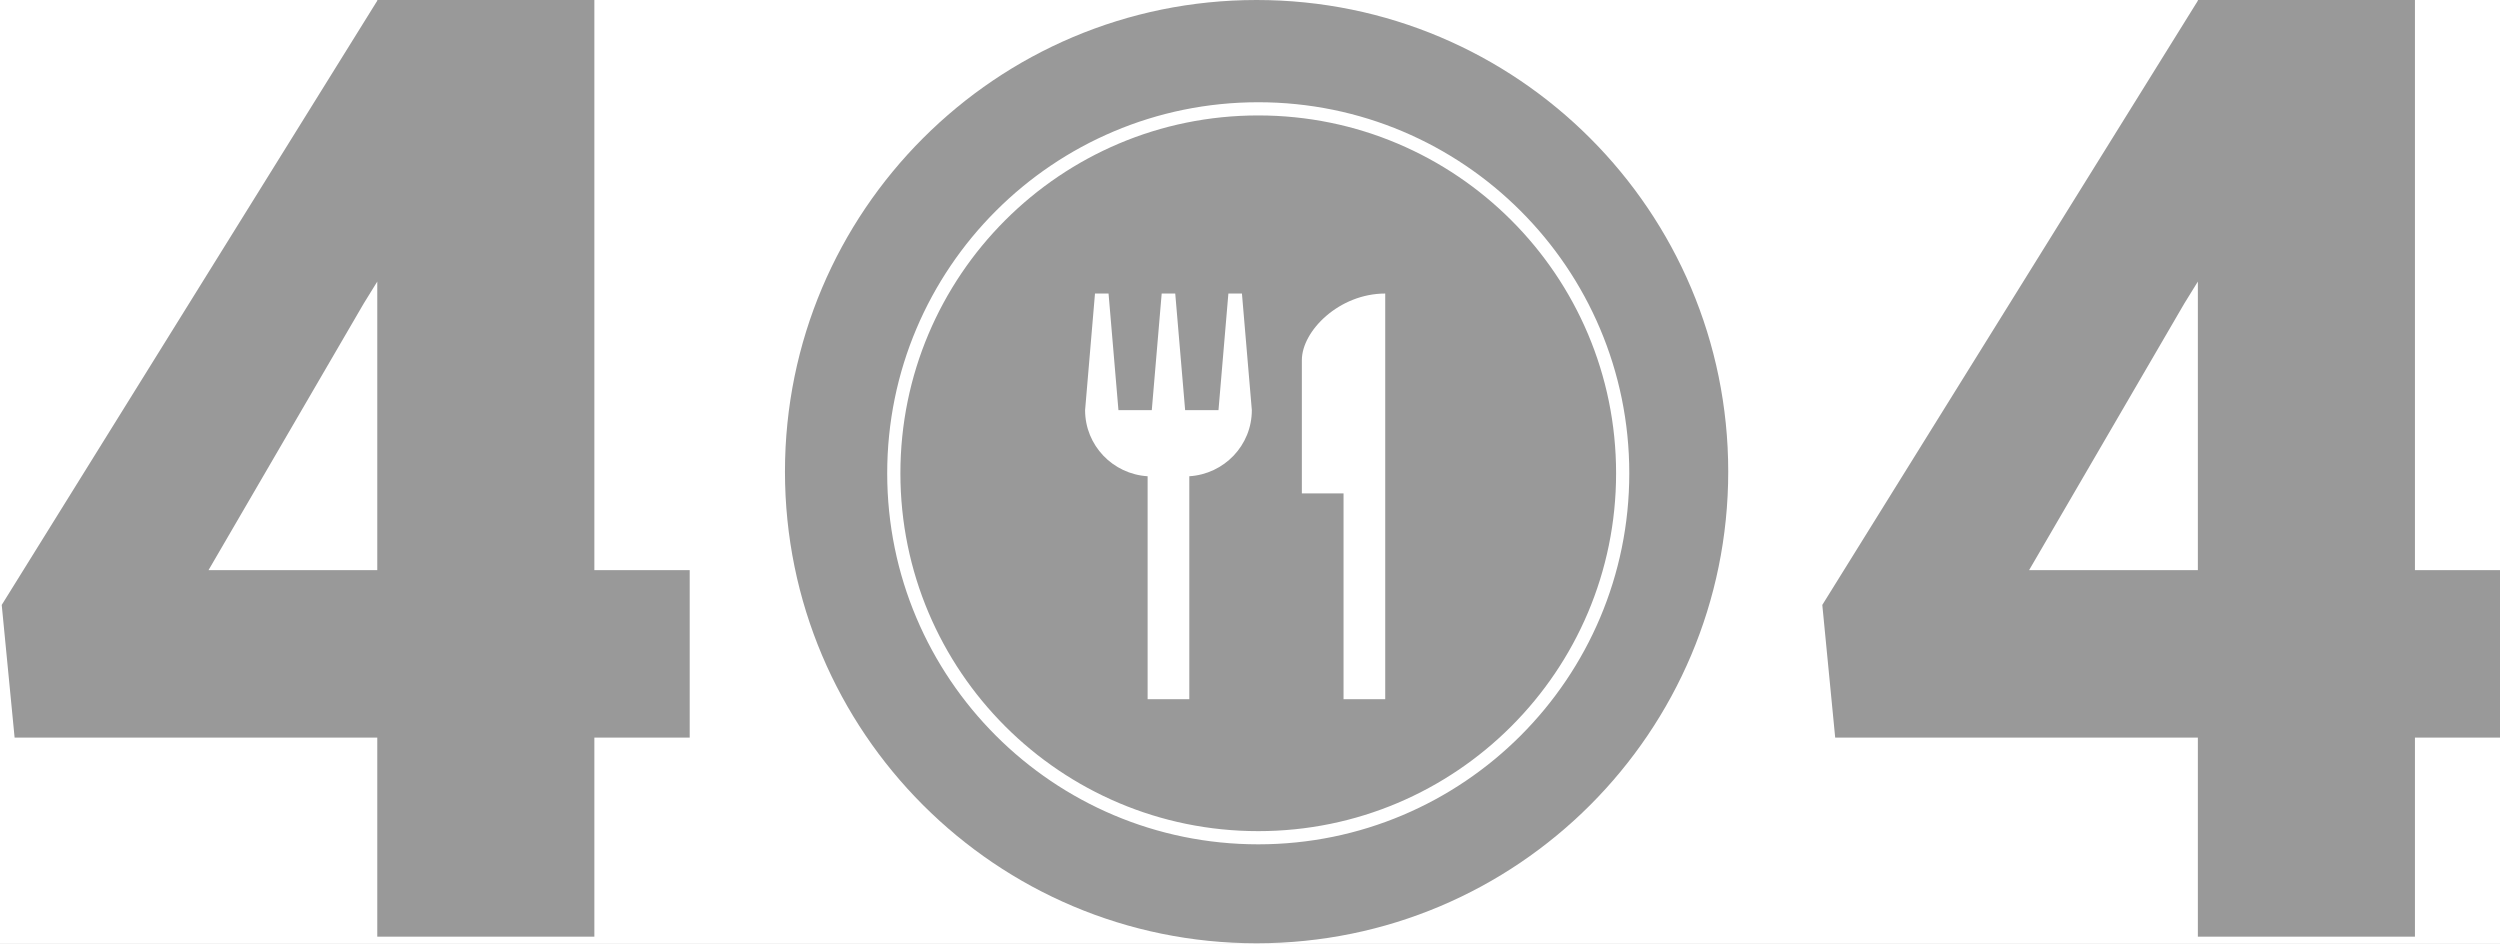
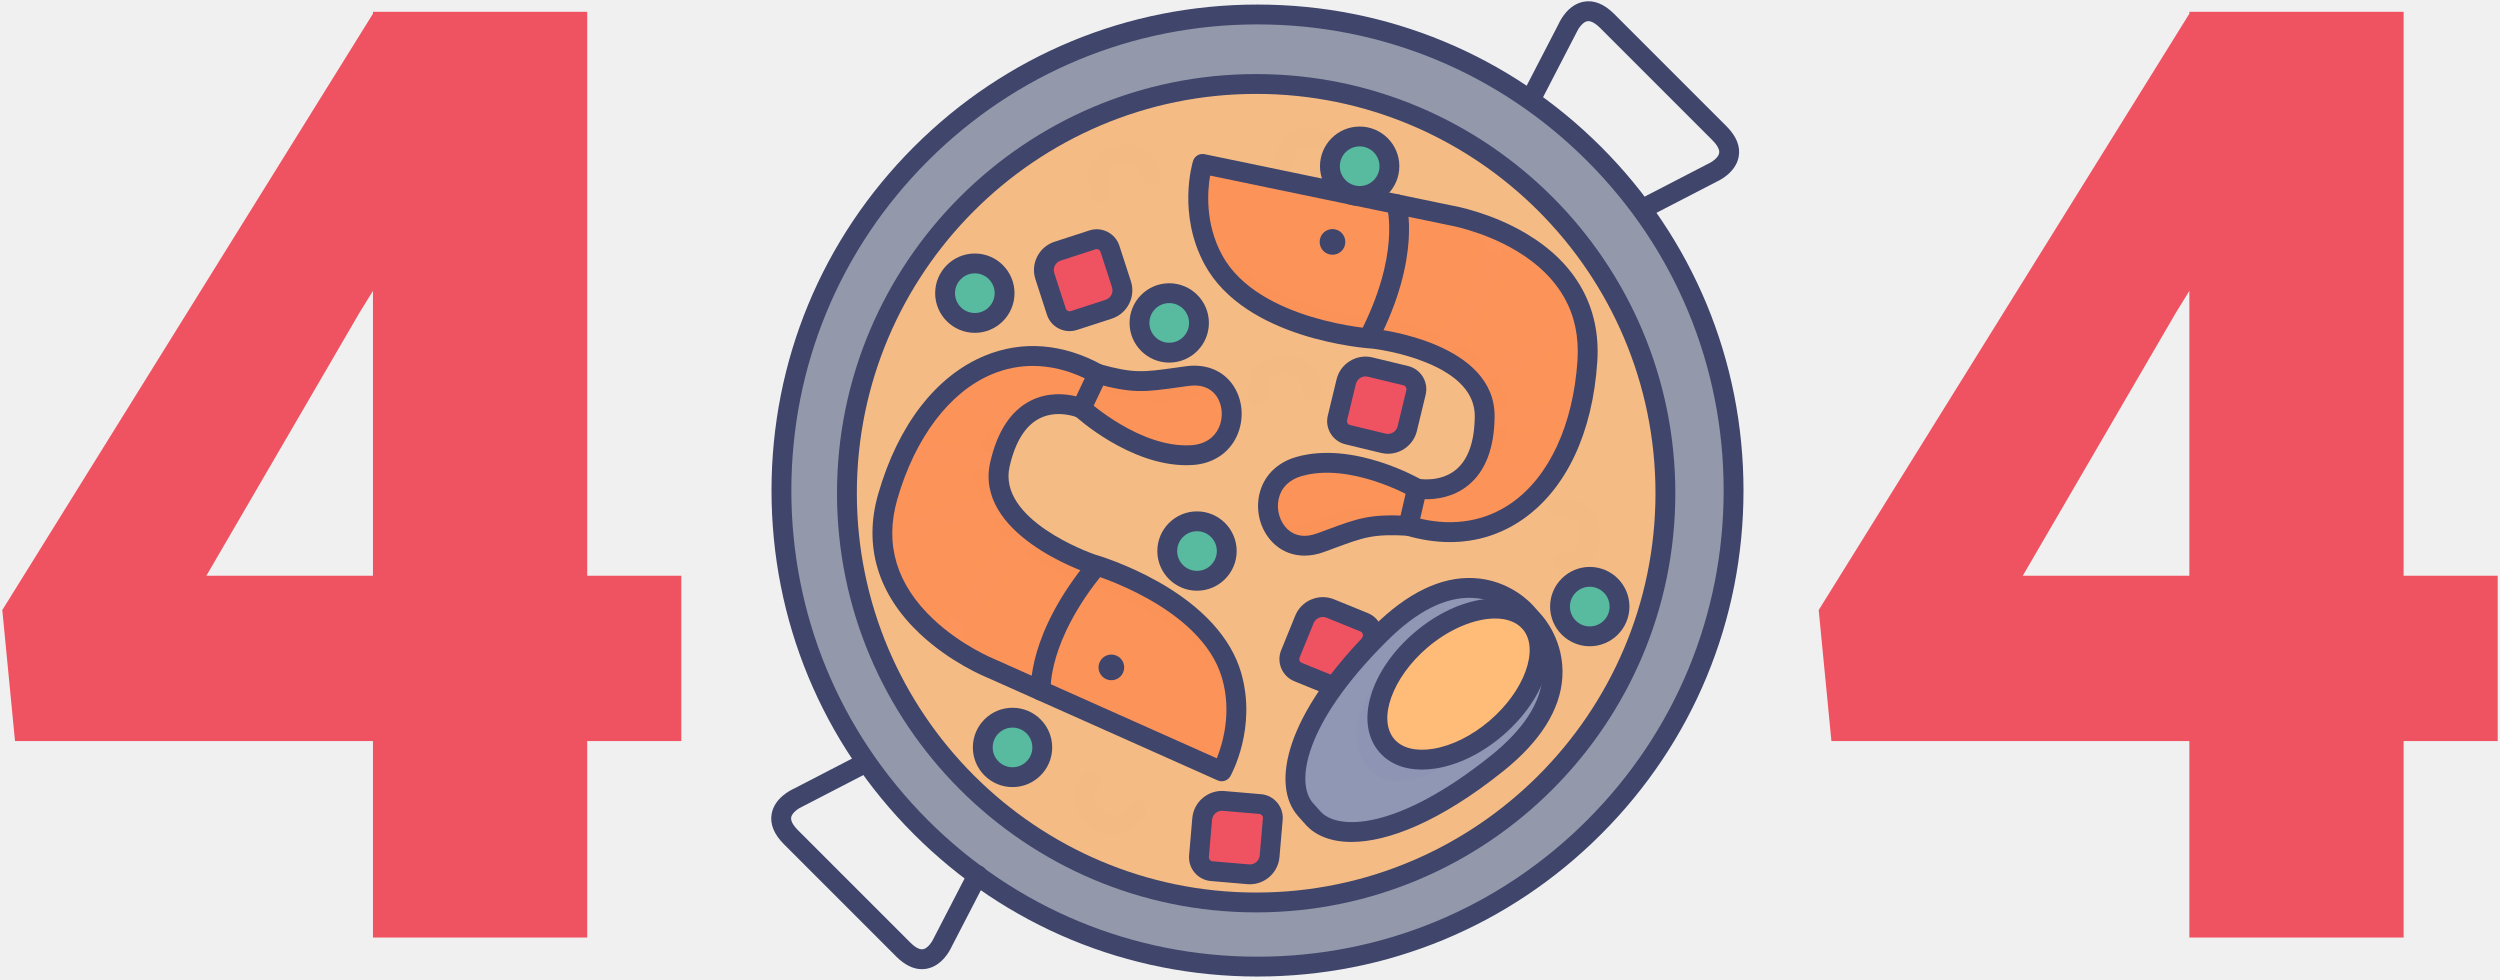
- <svg xmlns="http://www.w3.org/2000/svg" width="758" height="286" viewBox="0 0 758 286" fill="none">
+ <svg xmlns="http://www.w3.org/2000/svg" width="768" height="301" viewBox="0 0 768 301" fill="none">
  <g clip-path="url(#clip0)">
-     <rect width="758" height="286" fill="white" />
-     <path d="M180.211 172.867H209.117V223.648H180.211V284H114.391V223.648H4.43L0.523 183.414L114.391 0.211V-0.375H180.211V172.867ZM63.219 172.867H114.391V85.367L110.289 92.008L63.219 172.867Z" fill="black" fill-opacity="0.4" />
-     <path d="M732.211 172.867H761.117V223.648H732.211V284H666.391V223.648H556.43L552.523 183.414L666.391 0.211V-0.375H732.211V172.867ZM615.219 172.867H666.391V85.367L662.289 92.008L615.219 172.867Z" fill="black" fill-opacity="0.4" />
-     <circle cx="381" cy="143" r="143" fill="black" fill-opacity="0.4" />
-     <circle cx="381.5" cy="143.5" r="110.5" stroke="white" stroke-width="4" />
-     <path d="M369.444 124.35H359.333L356.333 89H352.222L349.222 124.35H339.111L336.111 89H332L329 124.35C329 135.056 337.392 143.742 347.958 144.399V212H360.597V144.399C371.163 143.742 379.556 135.056 379.556 124.35L376.556 89H372.444L369.444 124.35ZM394.722 109.2V149.6H407.361V212H420V89C406.047 89 394.722 100.312 394.722 109.2Z" fill="white" />
+     <path d="M180.391 176.867H209.297V227.648H180.391V288H114.57V227.648H4.609L0.703 187.414L114.57 4.211V3.625H180.391V176.867ZM63.398 176.867H114.57V89.367L110.469 96.008L63.398 176.867Z" fill="#EF5362" />
+     <g clip-path="url(#clip1)">
+       <path d="M386.305 296.945C467.076 296.945 532.555 231.467 532.555 150.695C532.555 69.924 467.076 4.445 386.305 4.445C305.533 4.445 240.055 69.924 240.055 150.695C240.055 231.467 305.533 296.945 386.305 296.945Z" fill="#9398AA" />
+       <g opacity="0.3">
+         <g opacity="0.3">
+           <g opacity="0.3">
+             <path opacity="0.3" d="M285.443 256.727C285.443 256.727 201.257 147.503 292.369 57.552C382.078 -31.012 490.849 51.321 490.849 51.321C490.849 51.321 394.979 -50.762 281.591 47.538C281.591 47.538 183.453 144.834 285.443 256.727Z" fill="#3F456B" />
+           </g>
+         </g>
+       </g>
+       <g opacity="0.2">
+         <g opacity="0.2">
+           <g opacity="0.2">
+             <path opacity="0.2" d="M485.494 45.947C485.494 45.947 569.68 155.172 478.568 245.122C388.86 333.686 280.089 251.353 280.089 251.353C280.089 251.353 375.958 353.436 489.346 255.136C489.347 255.136 587.484 157.84 485.494 45.947Z" fill="white" />
+           </g>
+         </g>
+       </g>
+       <path d="M386.305 299.992C346.426 299.992 308.934 284.463 280.736 256.264C252.537 228.066 237.008 190.574 237.008 150.695C237.008 110.817 252.537 73.325 280.736 45.127C308.934 16.928 346.426 1.398 386.305 1.398C426.183 1.398 463.675 16.928 491.873 45.127C520.072 73.325 535.602 110.817 535.602 150.695C535.602 190.574 520.072 228.066 491.873 256.264C463.675 284.463 426.183 299.992 386.305 299.992ZM386.305 7.492C348.054 7.492 312.092 22.388 285.045 49.435C257.997 76.483 243.102 112.444 243.102 150.695C243.102 188.946 257.997 224.908 285.045 251.955C312.093 279.002 348.054 293.898 386.305 293.898C424.556 293.898 460.517 279.003 487.565 251.955C514.612 224.907 529.508 188.946 529.508 150.695C529.508 112.444 514.612 76.483 487.565 49.435C460.517 22.388 424.556 7.492 386.305 7.492Z" fill="#3F456B" />
+       <g opacity="0.8">
+         <g opacity="0.8">
+           <g opacity="0.8">
+             <path opacity="0.8" d="M461.241 226.109C502.856 184.494 502.856 117.023 461.241 75.408C419.626 33.793 352.155 33.793 310.54 75.408C268.926 117.023 268.926 184.494 310.54 226.109C352.155 267.724 419.626 267.724 461.241 226.109Z" fill="white" />
+           </g>
+         </g>
+       </g>
+       <g opacity="0.3">
+         <g opacity="0.3">
+           <g opacity="0.3">
+             <path opacity="0.3" d="M487.472 253.098C536.609 203.961 536.609 124.293 487.472 75.155C438.334 26.018 358.667 26.018 309.529 75.155C260.392 124.293 260.392 203.961 309.529 253.098C358.667 302.236 438.334 302.236 487.472 253.098Z" fill="#3F456B" />
+           </g>
+         </g>
+       </g>
+       <path d="M474.862 240.488C523.999 191.351 523.999 111.683 474.862 62.546C425.724 13.408 346.057 13.408 296.919 62.546C247.782 111.683 247.782 191.351 296.919 240.488C346.057 289.626 425.724 289.626 474.862 240.488Z" fill="#F4BC84" />
+       <g opacity="0.2">
+         <g opacity="0.2">
+           <g opacity="0.2">
+             <path opacity="0.2" d="M332.048 159.67C361.622 159.67 385.597 135.696 385.597 106.121C385.597 76.547 361.622 52.572 332.048 52.572C302.474 52.572 278.499 76.547 278.499 106.121C278.499 135.696 302.474 159.67 332.048 159.67Z" fill="white" />
+           </g>
+         </g>
+       </g>
+       <g opacity="0.2">
+         <g opacity="0.2">
+           <g opacity="0.2">
+             <path opacity="0.2" d="M288.802 226.963C288.802 226.963 233.625 143.566 306.035 71.156C378.446 -1.254 455.053 48.818 455.053 48.818C455.053 48.818 369.258 -9.467 297.12 62.671C224.982 134.809 288.802 226.963 288.802 226.963Z" fill="white" />
+           </g>
+         </g>
+       </g>
+       <g opacity="0.1">
+         <g opacity="0.1">
+           <g opacity="0.1">
+             <path opacity="0.1" d="M482.274 72.176C482.274 72.176 538.675 157.422 464.659 231.437C390.644 305.452 312.339 254.27 312.339 254.27C312.339 254.27 400.035 313.846 473.771 240.11C547.508 166.373 482.274 72.176 482.274 72.176Z" fill="#3F456B" />
+           </g>
+         </g>
+       </g>
+       <path d="M505.362 66.809C504.259 66.809 503.195 66.209 502.653 65.161C501.88 63.666 502.465 61.828 503.96 61.055L524.66 50.348C524.726 50.314 524.792 50.283 524.86 50.254C525.8 49.838 527.861 48.495 528.132 47.044C528.39 45.662 526.936 43.963 526.047 43.074L491.577 8.604C490.688 7.715 488.989 6.261 487.607 6.519C486.157 6.79 484.814 8.851 484.39 9.807C484.365 9.863 484.331 9.936 484.303 9.991L473.596 30.691C472.823 32.187 470.984 32.771 469.49 31.998C467.995 31.224 467.41 29.386 468.183 27.892L478.847 7.274C479.289 6.295 481.691 1.453 486.443 0.537C489.604 -0.073 492.783 1.192 495.886 4.295L530.356 38.765C533.458 41.868 534.722 45.045 534.114 48.208C533.199 52.959 528.356 55.363 527.377 55.803L506.759 66.468C506.312 66.699 505.833 66.809 505.362 66.809Z" fill="#3F456B" />
+       <path d="M283.195 297.729C280.545 297.729 277.896 296.42 275.299 293.822L240.829 259.352C237.726 256.25 236.461 253.073 237.071 249.91C237.986 245.159 242.829 242.755 243.807 242.314L264.424 231.65C265.92 230.877 267.757 231.461 268.53 232.957C269.303 234.452 268.718 236.29 267.224 237.063L246.524 247.77C246.459 247.804 246.392 247.835 246.324 247.865C245.384 248.281 243.322 249.624 243.052 251.074C242.794 252.456 244.247 254.155 245.137 255.044L279.607 289.514C280.697 290.604 282.272 291.85 283.588 291.597C285.198 291.287 286.54 288.901 286.786 288.326C286.815 288.259 286.847 288.192 286.881 288.127L297.588 267.427C298.362 265.932 300.199 265.347 301.694 266.12C303.189 266.893 303.774 268.731 303.001 270.226L292.337 290.843C291.896 291.822 289.493 296.664 284.741 297.58C284.226 297.68 283.711 297.729 283.195 297.729Z" fill="#3F456B" />
+       <g opacity="0.3">
+         <g opacity="0.3">
+           <g opacity="0.3">
+             <g opacity="0.3">
+               <path opacity="0.3" d="M410.97 55.617C410.744 55.617 410.515 55.592 410.286 55.54C408.646 55.164 407.621 53.529 407.997 51.889C408.154 51.148 408.341 48.83 407.274 47.282C406.566 46.254 405.357 45.62 403.581 45.345C401.805 45.069 400.462 45.307 399.474 46.071C397.988 47.223 397.464 49.489 397.387 50.264C397.222 51.929 395.747 53.161 394.078 53.011C392.412 52.859 391.178 51.406 391.316 49.738C391.362 49.191 391.869 44.303 395.681 41.301C397.302 40.024 400.151 38.644 404.516 39.322C408.88 40 411.177 42.178 412.335 43.886C415.057 47.902 414.059 52.714 413.936 53.249C413.613 54.661 412.358 55.617 410.97 55.617Z" fill="#3F456B" />
+             </g>
+           </g>
+         </g>
+         <g opacity="0.3">
+           <g opacity="0.3">
+             <g opacity="0.3">
+               <path opacity="0.3" d="M480.225 176.017C478.579 176.017 477.224 174.705 477.18 173.05C477.136 171.368 478.464 169.968 480.146 169.924C480.902 169.892 483.194 169.496 484.427 168.077C485.246 167.135 485.56 165.807 485.385 164.018C485.208 162.216 484.636 160.968 483.635 160.203C481.857 158.845 479.127 159.236 479.1 159.24C477.44 159.526 475.867 158.408 475.584 156.749C475.302 155.09 476.417 153.516 478.075 153.233C478.617 153.141 483.477 152.416 487.332 155.36C488.973 156.612 491.018 159.029 491.449 163.424C491.88 167.819 490.341 170.586 488.975 172.133C485.763 175.769 480.855 176.001 480.305 176.015C480.279 176.017 480.252 176.017 480.225 176.017Z" fill="#3F456B" />
+             </g>
+           </g>
+         </g>
+         <g opacity="0.3">
+           <g opacity="0.3">
+             <g opacity="0.3">
+               <path opacity="0.3" d="M442.906 105.783C442.386 105.783 441.859 105.649 441.377 105.369C439.922 104.522 439.429 102.657 440.276 101.203C440.646 100.543 441.513 98.385 440.955 96.59C440.583 95.397 439.618 94.433 438.004 93.642C436.39 92.851 435.038 92.679 433.867 93.115C432.105 93.774 430.932 95.781 430.628 96.499C429.976 98.04 428.199 98.78 426.652 98.139C425.106 97.499 424.36 95.744 424.988 94.193C425.194 93.683 427.132 89.167 431.663 87.434C433.59 86.698 436.72 86.227 440.686 88.17C444.652 90.114 446.198 92.877 446.796 94.852C448.202 99.496 445.819 103.794 445.543 104.268C444.977 105.24 443.956 105.783 442.906 105.783Z" fill="#3F456B" />
+             </g>
+           </g>
+         </g>
+         <g opacity="0.3">
+           <g opacity="0.3">
+             <g opacity="0.3">
+               <path opacity="0.3" d="M479.609 122.429C478.397 122.429 477.251 121.701 476.776 120.507C476.155 118.943 476.919 117.172 478.483 116.55C479.182 116.26 481.197 115.098 481.866 113.341C482.31 112.174 482.146 110.82 481.365 109.201C480.584 107.582 479.626 106.611 478.436 106.232C476.645 105.662 474.481 106.516 473.799 106.893C472.334 107.701 470.481 107.185 469.659 105.727C468.838 104.269 469.336 102.428 470.787 101.595C471.264 101.322 475.577 98.967 480.211 100.401C482.182 101.012 484.935 102.574 486.854 106.553C488.773 110.531 488.283 113.658 487.533 115.581C485.771 120.101 481.244 122.01 480.733 122.213C480.364 122.36 479.983 122.429 479.609 122.429Z" fill="#3F456B" />
+             </g>
+           </g>
+         </g>
+         <g opacity="0.3">
+           <g opacity="0.3">
+             <g opacity="0.3">
+               <g opacity="0.3">
+                 <path opacity="0.3" d="M440.202 235.658C439.936 235.658 439.683 235.647 439.444 235.628C434.608 235.242 431.476 231.455 431.135 231.024C430.09 229.706 430.312 227.789 431.631 226.744C432.95 225.698 434.866 225.92 435.911 227.24C436.391 227.825 438.083 229.421 439.958 229.556C441.2 229.645 442.453 229.099 443.78 227.885C445.115 226.662 445.77 225.455 445.78 224.196C445.799 221.957 443.849 220.009 443.828 219.99C442.607 218.833 442.554 216.905 443.711 215.683C444.867 214.462 446.795 214.408 448.019 215.565C448.417 215.943 451.914 219.396 451.874 224.247C451.857 226.31 451.153 229.397 447.895 232.379C445.016 235.016 442.231 235.658 440.202 235.658Z" fill="#3F456B" />
+               </g>
+             </g>
+           </g>
+           <g opacity="0.3">
+             <g opacity="0.3">
+               <g opacity="0.3">
+                 <path opacity="0.3" d="M425.173 244.971C423.569 244.971 422.254 244.607 421.268 244.184C416.808 242.274 415.05 237.685 414.864 237.168C414.295 235.584 415.118 233.84 416.702 233.271C418.284 232.703 420.03 233.523 420.599 235.108C420.866 235.816 421.96 237.868 423.694 238.595C424.845 239.078 426.205 238.959 427.849 238.232C429.505 237.5 430.511 236.565 430.923 235.375C431.656 233.26 430.43 230.791 430.417 230.767C429.629 229.28 430.194 227.436 431.681 226.648C433.168 225.861 435.012 226.425 435.801 227.912C436.058 228.397 438.269 232.786 436.681 237.37C436.006 239.32 434.353 242.02 430.313 243.806C428.376 244.662 426.651 244.971 425.173 244.971Z" fill="#3F456B" />
+               </g>
+             </g>
+           </g>
+         </g>
+         <g opacity="0.3">
+           <g opacity="0.3">
+             <g opacity="0.3">
+               <path opacity="0.3" d="M342.06 256.498C340.258 256.498 338.033 256.009 335.566 254.418C331.855 252.025 330.643 249.1 330.279 247.069C329.426 242.293 332.294 238.303 332.624 237.864C333.635 236.519 335.544 236.247 336.89 237.257C338.235 238.267 338.507 240.177 337.497 241.523C337.052 242.135 335.938 244.177 336.284 246.025C336.513 247.252 337.358 248.323 338.869 249.297C340.391 250.278 341.725 250.605 342.945 250.296C345.115 249.746 346.505 247.365 346.517 247.342C347.327 245.866 349.18 245.326 350.654 246.135C352.129 246.944 352.67 248.796 351.86 250.271C351.596 250.753 349.144 255.012 344.442 256.204C343.771 256.373 342.969 256.498 342.06 256.498Z" fill="#3F456B" />
+             </g>
+           </g>
+         </g>
+         <g opacity="0.3">
+           <g opacity="0.3">
+             <g opacity="0.3">
+               <path opacity="0.3" d="M291.324 165.693C289.483 165.693 286.229 165.332 283.562 163.122C281.973 161.805 280.025 159.311 279.769 154.901C279.514 150.492 281.16 147.789 282.587 146.297C285.939 142.792 290.845 142.755 291.403 142.761C293.086 142.784 294.432 144.166 294.409 145.848C294.387 147.531 292.998 148.879 291.322 148.854C290.565 148.856 288.259 149.161 286.97 150.53C286.115 151.439 285.749 152.754 285.853 154.548C285.958 156.356 286.481 157.626 287.451 158.43C289.175 159.857 291.917 159.576 291.944 159.572C293.612 159.358 295.141 160.532 295.358 162.201C295.574 163.87 294.398 165.398 292.729 165.615C292.572 165.635 292.061 165.693 291.324 165.693Z" fill="#3F456B" />
+             </g>
+           </g>
+         </g>
+         <g opacity="0.3">
+           <g opacity="0.3">
+             <g opacity="0.3">
+               <path opacity="0.3" d="M337.948 62.083C336.769 62.083 335.651 61.397 335.158 60.245C334.942 59.739 333.102 55.183 335.064 50.746C335.899 48.859 337.77 46.306 341.944 44.861C346.117 43.415 349.168 44.265 350.99 45.233C355.276 47.506 356.648 52.225 356.79 52.756C357.226 54.381 356.262 56.052 354.636 56.488C353.009 56.922 351.339 55.959 350.904 54.334C350.696 53.607 349.776 51.47 348.108 50.602C347.001 50.027 345.637 50.031 343.938 50.62C342.24 51.208 341.164 52.047 340.65 53.184C339.876 54.898 340.474 57.145 340.769 57.867C341.403 59.415 340.675 61.197 339.132 61.844C338.744 62.006 338.342 62.083 337.948 62.083Z" fill="#3F456B" />
+             </g>
+           </g>
+         </g>
+         <g opacity="0.3">
+           <g opacity="0.3">
+             <g opacity="0.3">
+               <path opacity="0.3" d="M386.23 124.621C384.715 124.621 383.402 123.493 383.21 121.951C383.142 121.406 382.636 116.518 385.751 112.798C387.076 111.216 389.581 109.281 393.991 109.048C398.397 108.815 401.096 110.477 402.58 111.911C406.069 115.282 406.08 120.197 406.07 120.746C406.038 122.428 404.664 123.762 402.967 123.735C401.284 123.704 399.946 122.315 399.977 120.632C399.979 119.876 399.687 117.568 398.325 116.272C397.42 115.411 396.108 115.04 394.312 115.134C392.504 115.229 391.231 115.745 390.423 116.71C388.987 118.427 389.254 121.17 389.257 121.198C389.466 122.868 388.28 124.39 386.611 124.598C386.483 124.613 386.355 124.621 386.23 124.621Z" fill="#3F456B" />
+             </g>
+           </g>
+         </g>
+       </g>
+       <path d="M385.893 280.283C314.891 280.283 257.128 222.519 257.128 151.517C257.128 80.515 314.891 22.752 385.893 22.752C456.895 22.752 514.659 80.515 514.659 151.517C514.659 222.519 456.895 280.283 385.893 280.283ZM385.893 28.845C318.252 28.845 263.221 83.876 263.221 151.517C263.221 219.159 318.252 274.189 385.893 274.189C453.534 274.189 508.565 219.159 508.565 151.517C508.565 83.876 453.535 28.845 385.893 28.845Z" fill="#3F456B" />
+       <g opacity="0.2">
+         <g opacity="0.2">
+           <g opacity="0.2">
+             <path opacity="0.2" d="M272.705 166.008C283.089 129.927 310.157 113.297 337.25 128.251V128.257C349.291 131.579 352.222 130.634 364.812 128.928C381.942 126.612 383.343 152.115 366.201 153.211C349.066 154.314 332.217 138.855 332.217 138.855C332.217 138.855 313.033 130.512 307.177 156.027C302.686 175.618 335.294 186.617 335.294 186.617C335.294 186.617 371.338 196.757 378.34 220.882C382.953 236.775 375.305 250.364 375.305 250.364L304.52 218.78C304.52 218.78 262.321 202.089 272.705 166.008Z" fill="#3F456B" />
+           </g>
+         </g>
+       </g>
+       <path d="M375.306 236.957L304.518 205.372C304.518 205.372 262.321 188.686 272.705 152.605C283.089 116.525 310.158 99.892 337.247 114.849L332.214 125.45C332.214 125.45 313.03 117.108 307.179 142.624C302.686 162.211 335.296 173.212 335.296 173.212C335.296 173.212 371.337 183.35 378.34 207.478C382.953 223.369 375.306 236.957 375.306 236.957Z" fill="#FC9359" />
+       <path d="M332.214 125.449C332.214 125.449 349.065 140.906 366.203 139.808C383.341 138.71 381.94 113.205 364.811 115.523C352.222 117.227 349.289 118.173 337.248 114.849" fill="#FC9359" />
+       <g opacity="0.3">
+         <g opacity="0.3">
+           <g opacity="0.3">
+             <path opacity="0.3" d="M379.389 223.915C379.389 223.915 381.033 200.405 343.95 183.207C343.95 183.207 303.939 172.084 300.082 150.051C296.226 128.019 319.479 122.395 324.726 124.153C324.726 124.153 310.899 124.061 307.032 143.34C303.166 162.619 335.297 173.211 335.297 173.211C335.297 173.211 381.997 184.576 379.389 223.915Z" fill="#3F456B" />
+           </g>
+         </g>
+       </g>
+       <g opacity="0.3">
+         <g opacity="0.3">
+           <g opacity="0.3">
+             <path opacity="0.3" d="M335.66 118.401C335.66 118.401 347.996 125.471 362.094 122.701C362.094 122.701 376.468 119.826 377.723 129.186C377.723 129.186 381.691 115.422 366.764 115.279C351.837 115.136 346.874 118.438 337.863 114.802L335.66 118.401Z" fill="#3F456B" />
+           </g>
+         </g>
+       </g>
+       <g opacity="0.3">
+         <g opacity="0.3">
+           <g opacity="0.3">
+             <path opacity="0.3" d="M378.262 230.718L316.566 203.19C316.566 203.19 264.341 184.987 275.046 146.085C275.046 146.085 258.928 181.098 298.105 202.49L373.788 236.259L378.262 230.718Z" fill="white" />
+           </g>
+         </g>
+       </g>
+       <g opacity="0.3">
+         <g opacity="0.3">
+           <g opacity="0.3">
+             <path opacity="0.3" d="M334.645 120.673C334.645 120.673 348.911 132.773 362.64 133.164C376.368 133.554 379.106 126.083 379.106 126.083C379.106 126.083 380.382 137.486 365.342 138.194C350.301 138.902 333.63 124.044 333.63 124.044L334.645 120.673Z" fill="white" />
+           </g>
+         </g>
+       </g>
+       <path d="M364.438 142.911C346.951 142.911 330.856 128.337 330.154 127.695C328.914 126.557 328.831 124.629 329.969 123.39C331.106 122.151 333.032 122.066 334.272 123.202C334.432 123.348 350.398 137.768 366.008 136.768C369.939 136.516 372.917 134.634 374.392 131.468C375.903 128.227 375.579 124.232 373.588 121.528C371.785 119.078 368.893 118.047 365.22 118.543C364.008 118.707 362.885 118.864 361.836 119.011C351.71 120.427 347.922 120.956 336.436 117.787C334.814 117.339 333.862 115.661 334.31 114.039C334.757 112.417 336.434 111.464 338.057 111.913C348.328 114.748 351.264 114.336 360.991 112.976C362.049 112.828 363.18 112.67 364.402 112.505C370.245 111.715 375.381 113.686 378.494 117.915C381.818 122.431 382.376 128.761 379.915 134.043C377.491 139.245 372.564 142.455 366.397 142.85C365.743 142.891 365.089 142.911 364.438 142.911Z" fill="#3F456B" />
+       <path d="M319.727 215.198C318.154 215.198 316.823 213.997 316.696 212.404C316.639 211.696 315.527 194.804 334.465 171.943C335.538 170.647 337.459 170.466 338.755 171.54C340.051 172.614 340.231 174.535 339.157 175.83C330.149 186.705 326.173 195.955 324.424 201.801C322.54 208.102 322.769 211.899 322.771 211.937C322.884 213.608 321.627 215.067 319.956 215.19C319.88 215.196 319.803 215.198 319.727 215.198Z" fill="#3F456B" />
+       <g opacity="0.3">
+         <g opacity="0.3">
+           <g opacity="0.3">
+             <g opacity="0.3">
+               <path opacity="0.3" d="M311.269 134.753C310.379 134.753 309.497 134.365 308.895 133.619C308.784 133.482 302.037 125.322 291.243 122.431C289.618 121.996 288.653 120.325 289.088 118.7C289.523 117.075 291.193 116.11 292.819 116.545C305.632 119.976 313.32 129.398 313.641 129.797C314.695 131.109 314.487 133.027 313.175 134.081C312.613 134.534 311.938 134.753 311.269 134.753Z" fill="white" />
+             </g>
+           </g>
+         </g>
+         <g opacity="0.3">
+           <g opacity="0.3">
+             <g opacity="0.3">
+               <path opacity="0.3" d="M306.857 146.311C306.443 146.311 306.022 146.225 305.619 146.046C305.425 145.96 291.894 140.082 277.996 142.911C276.348 143.245 274.738 142.182 274.403 140.533C274.067 138.884 275.132 137.275 276.78 136.939C292.67 133.704 307.48 140.203 308.102 140.481C309.639 141.167 310.327 142.969 309.641 144.506C309.135 145.639 308.023 146.311 306.857 146.311Z" fill="white" />
+             </g>
+           </g>
+         </g>
+         <g opacity="0.3">
+           <g opacity="0.3">
+             <g opacity="0.3">
+               <path opacity="0.3" d="M271.503 172.371C270.662 172.371 269.825 172.025 269.223 171.347C268.106 170.089 268.221 168.163 269.479 167.045C288.783 149.908 309.911 153.386 310.801 153.544C312.458 153.835 313.565 155.414 313.274 157.072C312.983 158.727 311.409 159.832 309.753 159.546C309.509 159.504 290.527 156.51 273.525 171.602C272.944 172.118 272.222 172.371 271.503 172.371Z" fill="white" />
+             </g>
+           </g>
+         </g>
+         <g opacity="0.3">
+           <g opacity="0.3">
+             <g opacity="0.3">
+               <path opacity="0.3" d="M291.697 201.223C291.41 201.223 291.118 201.182 290.83 201.096C289.218 200.617 288.298 198.925 288.774 197.313C289.068 196.32 296.205 172.853 316.729 161.624C318.206 160.816 320.057 161.359 320.865 162.835C321.673 164.311 321.13 166.162 319.654 166.97C301.377 176.969 294.683 198.824 294.618 199.044C294.223 200.367 293.011 201.223 291.697 201.223Z" fill="white" />
+             </g>
+           </g>
+         </g>
+       </g>
+       <path d="M375.304 240.005C374.888 240.005 374.466 239.919 374.064 239.74L303.33 208.179C302.31 207.768 291.915 203.452 282.632 194.741C269.639 182.548 265.194 167.687 269.777 151.763C275.87 130.594 287.489 115.51 302.494 109.288C314.071 104.488 326.598 105.489 338.719 112.182C340.129 112.96 340.69 114.701 339.999 116.155L334.966 126.756C334.262 128.241 332.505 128.899 330.999 128.243C330.952 128.224 324.875 125.713 319.328 128.548C314.972 130.775 311.884 135.739 310.149 143.304C306.408 159.615 334.714 169.78 336.212 170.304C337.256 170.605 346.013 173.21 355.684 178.64C369.329 186.302 378.176 195.98 381.266 206.629C386.179 223.555 378.298 237.852 377.961 238.453C377.405 239.439 376.374 240.005 375.304 240.005ZM317.294 112.414C313.041 112.414 308.859 113.246 304.828 114.917C291.763 120.334 281.121 134.378 275.632 153.448C271.668 167.223 275.426 179.622 286.802 190.297C295.528 198.486 305.538 202.499 305.638 202.538C305.678 202.555 305.719 202.572 305.759 202.59L373.8 232.949C375.58 228.55 378.49 218.922 375.414 208.327C368.958 186.081 334.815 176.241 334.471 176.144C334.421 176.13 334.371 176.115 334.323 176.098C332.884 175.613 299.159 163.963 304.209 141.942C306.375 132.497 310.556 126.151 316.633 123.082C321.98 120.382 327.407 120.983 330.596 121.754L333.228 116.209C327.909 113.682 322.548 112.414 317.294 112.414Z" fill="#3F456B" />
+       <path d="M343.019 201.421C345.009 202.309 345.902 204.64 345.014 206.63C344.127 208.619 341.795 209.512 339.805 208.624C337.816 207.737 336.923 205.404 337.81 203.415C338.697 201.426 341.029 200.534 343.019 201.421Z" fill="#3F456B" />
+       <path d="M324.515 95.729L320.978 84.841C319.943 81.654 321.704 78.198 324.892 77.163L335.597 73.686C337.838 72.959 340.244 74.185 340.972 76.425L344.508 87.313C345.544 90.501 343.783 93.956 340.595 94.991L329.889 98.468C327.649 99.196 325.242 97.97 324.515 95.729Z" fill="#EF5362" />
+       <path d="M328.564 101.728C327.426 101.728 326.295 101.458 325.251 100.926C323.511 100.04 322.22 98.528 321.617 96.671L318.081 85.782C316.524 80.988 319.158 75.822 323.951 74.266L334.656 70.788C338.491 69.544 342.625 71.65 343.87 75.484L347.406 86.373C348.963 91.167 346.33 96.334 341.536 97.89L330.831 101.367C330.087 101.608 329.324 101.728 328.564 101.728ZM336.914 76.525C336.789 76.525 336.663 76.544 336.538 76.584L325.833 80.061C324.236 80.581 323.357 82.303 323.877 83.9L327.413 94.789C327.549 95.206 327.85 95.412 328.019 95.498C328.187 95.583 328.53 95.706 328.948 95.571L339.654 92.094C341.252 91.575 342.129 89.853 341.611 88.255L338.074 77.367C337.908 76.852 337.428 76.525 336.914 76.525Z" fill="#3F456B" />
+       <path d="M396.402 200.885L400.719 190.282C401.983 187.178 405.557 185.672 408.661 186.936L419.086 191.18C421.268 192.069 422.317 194.558 421.428 196.74L417.112 207.342C415.848 210.446 412.274 211.952 409.17 210.688L398.744 206.444C396.563 205.556 395.514 203.066 396.402 200.885Z" fill="#EF5362" />
+       <path d="M411.456 214.185C410.31 214.185 409.146 213.968 408.021 213.51L397.596 209.266C393.862 207.746 392.06 203.47 393.58 199.736L397.897 189.133C398.815 186.878 400.562 185.113 402.816 184.163C405.07 183.213 407.554 183.196 409.81 184.114L420.234 188.358C423.968 189.879 425.77 194.153 424.249 197.888L419.932 208.491C418.491 212.034 415.065 214.185 411.456 214.185ZM399.225 202.033C398.971 202.655 399.272 203.368 399.894 203.621L410.318 207.866C411.875 208.499 413.656 207.749 414.29 206.192L418.606 195.59C418.86 194.968 418.56 194.255 417.937 194.002L407.512 189.757C406.764 189.453 405.936 189.461 405.183 189.778C404.429 190.096 403.846 190.682 403.542 191.43L399.225 202.033Z" fill="#3F456B" />
+       <path d="M368.329 263.001L369.309 251.595C369.596 248.256 372.563 245.758 375.902 246.045L387.117 247.008C389.464 247.21 391.203 249.276 391.002 251.623L390.022 263.029C389.735 266.368 386.768 268.865 383.429 268.579L372.214 267.616C369.867 267.414 368.128 265.348 368.329 263.001Z" fill="#EF5362" />
+       <path d="M383.957 271.648C383.696 271.648 383.433 271.637 383.168 271.614L371.953 270.651C367.936 270.306 364.948 266.757 365.293 262.74L366.273 251.334C366.482 248.908 367.627 246.705 369.498 245.129C371.369 243.553 373.738 242.798 376.162 243.009L387.377 243.972C389.323 244.139 391.088 245.054 392.346 246.549C393.604 248.043 394.205 249.938 394.037 251.884L393.057 263.29C392.649 268.046 388.647 271.648 383.957 271.648ZM371.365 263.261C371.307 263.931 371.805 264.522 372.475 264.58L383.689 265.544C385.368 265.689 386.842 264.442 386.986 262.768L387.966 251.363C388.004 250.925 387.805 250.618 387.684 250.474C387.562 250.33 387.293 250.082 386.856 250.044L375.641 249.08C374.837 249.012 374.049 249.264 373.422 249.791C372.796 250.318 372.413 251.051 372.344 251.855L371.365 263.261Z" fill="#3F456B" />
+       <path d="M410.866 128.38L413.556 117.253C414.344 113.995 417.653 111.974 420.911 112.762L431.852 115.407C434.142 115.961 435.549 118.266 434.996 120.556L432.305 131.683C431.517 134.941 428.208 136.961 424.95 136.174L414.009 133.529C411.72 132.975 410.312 130.67 410.866 128.38Z" fill="#EF5362" />
+       <path d="M426.382 139.393C425.673 139.393 424.953 139.309 424.235 139.135L413.293 136.49C411.395 136.031 409.789 134.86 408.771 133.193C407.753 131.526 407.446 129.563 407.905 127.664L410.595 116.537C411.167 114.171 412.632 112.165 414.72 110.89C416.808 109.615 419.261 109.229 421.627 109.801L432.568 112.446C436.487 113.394 438.905 117.353 437.957 121.272L435.267 132.4C434.256 136.579 430.504 139.393 426.382 139.393ZM419.486 115.639C418.932 115.639 418.385 115.792 417.896 116.091C417.198 116.517 416.708 117.184 416.518 117.969L413.828 129.097C413.725 129.523 413.874 129.857 413.972 130.018C414.071 130.179 414.299 130.464 414.726 130.568L425.667 133.213C427.298 133.607 428.949 132.601 429.344 130.967L432.035 119.84C432.192 119.188 431.79 118.527 431.136 118.369L420.195 115.724C419.96 115.667 419.722 115.639 419.486 115.639ZM410.866 128.38H410.872H410.866Z" fill="#3F456B" />
+       <g opacity="0.2">
+         <g opacity="0.2">
+           <g opacity="0.2">
+             <path opacity="0.2" d="M490.898 125.757C488.45 163.223 465.552 185.244 435.893 176.413L435.891 176.407C423.419 175.731 420.757 177.279 408.82 181.631C392.579 187.548 385.77 162.931 402.283 158.203C418.789 153.47 438.548 164.98 438.548 164.98C438.548 164.98 459.07 169.039 459.348 142.862C459.557 122.764 425.353 118.973 425.353 118.973C425.353 118.973 387.976 116.755 375.989 94.678C368.092 80.136 372.666 65.228 372.666 65.228L448.558 80.986C448.558 80.987 493.347 88.292 490.898 125.757Z" fill="#3F456B" />
+           </g>
+         </g>
+       </g>
+       <path d="M369.415 50.345L445.312 66.104C445.312 66.104 490.097 73.405 487.648 110.871C485.199 148.336 462.301 170.359 432.645 161.526L435.302 150.096C435.302 150.096 455.822 154.153 456.097 127.977C456.308 107.881 422.102 104.09 422.102 104.09C422.102 104.09 384.728 101.873 372.739 79.794C364.842 65.252 369.415 50.345 369.415 50.345Z" fill="#FC9359" />
+       <path d="M435.301 150.096C435.301 150.096 415.542 138.589 399.032 143.317C382.522 148.046 389.332 172.665 405.572 166.747C417.508 162.397 420.171 160.847 432.645 161.526" fill="#FC9359" />
+       <g opacity="0.3">
+         <g opacity="0.3">
+           <g opacity="0.3">
+             <path opacity="0.3" d="M368.209 63.959C368.209 63.959 371.618 87.279 411.515 96.171C411.515 96.171 452.978 98.503 461.445 119.206C469.913 139.909 448.394 150.364 442.893 149.764C442.893 149.764 456.422 146.904 456.087 127.245C455.753 107.585 422.101 104.091 422.101 104.091C422.101 104.091 374.052 102.948 368.209 63.959Z" fill="#3F456B" />
+           </g>
+         </g>
+       </g>
+       <g opacity="0.3">
+         <g opacity="0.3">
+           <g opacity="0.3">
+             <path opacity="0.3" d="M433.439 157.716C433.439 157.716 419.878 153.441 406.695 159.154C406.695 159.154 393.266 165.029 390.043 156.153C390.043 156.153 389.102 170.446 403.716 167.401C418.331 164.356 422.474 160.072 432.054 161.702L433.439 157.716Z" fill="#3F456B" />
+           </g>
+         </g>
+       </g>
+       <g opacity="0.3">
+         <g opacity="0.3">
+           <g opacity="0.3">
+             <path opacity="0.3" d="M367.858 57.071L434.007 70.806C434.007 70.806 488.912 77.45 486.752 117.74C486.752 117.74 495.031 80.095 452.192 67.552L371.048 50.704L367.858 57.071Z" fill="white" />
+           </g>
+         </g>
+       </g>
+       <g opacity="0.3">
+         <g opacity="0.3">
+           <g opacity="0.3">
+             <path opacity="0.3" d="M433.944 155.281C433.944 155.281 417.426 146.502 403.93 149.049C390.434 151.595 389.353 159.479 389.353 159.479C389.353 159.479 385.675 148.611 400.217 144.711C414.76 140.811 434.217 151.77 434.217 151.77L433.944 155.281Z" fill="white" />
+           </g>
+         </g>
+       </g>
+       <path d="M400.752 170.691C397.363 170.691 394.221 169.552 391.693 167.329C387.482 163.626 385.587 157.561 386.865 151.875C388.124 146.276 392.253 142.089 398.194 140.387C415.752 135.358 435.983 146.965 436.835 147.462C438.289 148.309 438.782 150.174 437.935 151.628C437.088 153.082 435.224 153.573 433.77 152.729C433.516 152.582 414.883 141.948 399.872 146.246C396.085 147.33 393.578 149.804 392.812 153.212C392.027 156.701 393.195 160.535 395.718 162.753C398.002 164.762 401.049 165.152 404.53 163.884C405.679 163.465 406.741 163.072 407.735 162.706C417.325 159.161 420.917 157.837 432.812 158.483C434.492 158.575 435.78 160.011 435.689 161.691C435.598 163.371 434.153 164.657 432.481 164.568C421.842 163.988 419.061 165.016 409.847 168.421C408.845 168.791 407.774 169.187 406.616 169.609C404.626 170.334 402.651 170.691 400.752 170.691Z" fill="#3F456B" />
+       <path d="M420.476 106.801C420.005 106.801 419.527 106.691 419.08 106.46C417.585 105.687 416.999 103.85 417.772 102.355C430.273 78.156 426.127 63.745 426.084 63.602C425.595 61.992 426.504 60.29 428.115 59.802C429.722 59.313 431.426 60.221 431.915 61.832C432.122 62.511 436.812 78.778 423.187 105.152C422.644 106.199 421.579 106.801 420.476 106.801Z" fill="#3F456B" />
+       <g opacity="0.3">
+         <g opacity="0.3">
+           <g opacity="0.3">
+             <g opacity="0.3">
+               <path opacity="0.3" d="M475.833 150.394C475.785 150.394 475.737 150.393 475.688 150.391C462.438 149.772 452.918 142.207 452.519 141.886C451.209 140.829 451.004 138.911 452.061 137.601C453.116 136.293 455.032 136.087 456.34 137.139C456.466 137.239 464.801 143.782 475.972 144.304C477.653 144.383 478.952 145.809 478.874 147.49C478.798 149.122 477.45 150.394 475.833 150.394Z" fill="white" />
+             </g>
+           </g>
+         </g>
+         <g opacity="0.3">
+           <g opacity="0.3">
+             <g opacity="0.3">
+               <path opacity="0.3" d="M465.976 131.164C460.097 131.164 455.985 130.336 455.652 130.266C454.004 129.923 452.947 128.309 453.29 126.662C453.632 125.015 455.243 123.958 456.892 124.3C457.131 124.348 471.586 127.194 484.546 121.471C486.085 120.791 487.885 121.489 488.564 123.027C489.244 124.567 488.547 126.365 487.008 127.045C479.574 130.328 471.883 131.164 465.976 131.164Z" fill="white" />
+             </g>
+           </g>
+         </g>
+         <g opacity="0.3">
+           <g opacity="0.3">
+             <g opacity="0.3">
+               <path opacity="0.3" d="M450.103 118.082C448.477 118.082 447.128 116.799 447.061 115.16C446.992 113.481 448.295 112.065 449.972 111.991C450.179 111.982 469.39 110.878 482.796 92.485C483.786 91.126 485.693 90.827 487.053 91.818C488.412 92.809 488.711 94.715 487.72 96.075C472.515 116.935 451.132 118.043 450.229 118.08C450.187 118.081 450.145 118.082 450.103 118.082Z" fill="white" />
+             </g>
+           </g>
+         </g>
+         <g opacity="0.3">
+           <g opacity="0.3">
+             <g opacity="0.3">
+               <path opacity="0.3" d="M440.715 112.197C439.864 112.197 439.017 111.842 438.415 111.149C437.311 109.879 437.445 107.955 438.715 106.851C454.494 93.134 456.318 70.406 456.334 70.178C456.456 68.5 457.928 67.245 459.594 67.36C461.272 67.481 462.534 68.941 462.412 70.619C462.337 71.653 460.369 96.101 442.713 111.449C442.136 111.951 441.424 112.197 440.715 112.197Z" fill="white" />
+             </g>
+           </g>
+         </g>
+       </g>
+       <path d="M445.425 166.529C441.016 166.529 436.446 165.838 431.776 164.446C430.232 163.987 429.313 162.405 429.678 160.837L432.334 149.406C432.706 147.806 434.28 146.79 435.893 147.107C435.943 147.117 442.415 148.274 447.23 144.32C451.011 141.216 452.968 135.707 453.05 127.946C453.123 121.014 448.105 115.436 438.137 111.364C430.476 108.236 422.623 107.224 421.829 107.127C419.239 106.961 382.528 104.209 370.062 81.249C361.652 65.76 366.301 50.111 366.503 49.453C366.964 47.948 368.496 47.044 370.036 47.363L445.874 63.109C446.958 63.293 458.035 65.293 468.962 71.823C484.257 80.964 491.77 94.535 490.689 111.07C489.252 133.051 481.117 150.267 467.785 159.546C461.118 164.184 453.543 166.529 445.425 166.529ZM436.281 159.34C446.661 161.752 456.299 160.114 464.303 154.544C475.912 146.464 483.313 130.474 484.607 110.672C485.543 96.368 479.226 85.056 465.835 77.054C455.563 70.914 444.927 69.129 444.821 69.112C444.778 69.104 444.735 69.096 444.692 69.087L371.742 53.941C370.941 58.619 370.152 68.644 375.416 78.341C386.469 98.697 421.925 101.028 422.282 101.049C422.333 101.052 422.385 101.056 422.437 101.062C423.946 101.229 459.38 105.416 459.143 128.008C459.041 137.699 456.311 144.79 451.028 149.084C446.379 152.863 440.948 153.437 437.67 153.361L436.281 159.34Z" fill="#3F456B" />
+       <path d="M408.54 78.177C406.406 77.734 405.036 75.647 405.479 73.513C405.922 71.38 408.01 70.01 410.143 70.453C412.276 70.896 413.646 72.984 413.203 75.117C412.761 77.25 410.672 78.62 408.54 78.177Z" fill="#3F456B" />
+       <g opacity="0.2">
+         <g opacity="0.2">
+           <g opacity="0.2">
+             <path opacity="0.2" d="M408.429 259.293C401.963 252.031 404.126 232.288 431.538 205.139C458.95 177.99 476.278 198.881 476.278 198.881L478.587 201.475C478.587 201.475 497.335 221.101 467.2 245.191C437.066 269.282 417.205 269.149 410.738 261.887L408.429 259.293Z" fill="#3F456B" />
+           </g>
+         </g>
+       </g>
+       <path d="M401.041 248.686C394.575 241.423 396.738 221.68 424.15 194.531C451.562 167.382 468.89 188.274 468.89 188.274L471.199 190.867C471.199 190.867 489.947 210.493 459.812 234.584C429.678 258.674 409.817 258.541 403.35 251.279L401.041 248.686Z" fill="#8F97B5" />
+       <g opacity="0.2">
+         <g opacity="0.2">
+           <g opacity="0.2">
+             <path opacity="0.2" d="M430.118 190.267C430.118 190.267 450.042 177.835 465.224 194.885C478.824 210.16 463.555 229.488 463.555 229.488C463.555 229.488 489.108 210.981 469.867 189.371C450.626 167.761 430.118 190.267 430.118 190.267Z" fill="white" />
+           </g>
+         </g>
+       </g>
+       <g opacity="0.2">
+         <g opacity="0.2">
+           <g opacity="0.2">
+             <path opacity="0.2" d="M417.737 204.799C417.737 204.799 399.314 232.029 410.068 244.107C420.822 256.185 449.683 240.677 449.683 240.677C449.683 240.677 418.549 265.077 404.509 249.307C390.467 233.537 417.737 204.799 417.737 204.799Z" fill="white" />
+           </g>
+         </g>
+       </g>
+       <g opacity="0.4">
+         <g opacity="0.4">
+           <g opacity="0.4">
+             <path opacity="0.4" d="M458.949 224.673C445.903 236.29 427.884 245.951 419.829 235.286C411.577 224.358 420.915 208.227 433.961 196.61C447.008 184.994 463.177 181.859 470.078 189.608C476.978 197.358 471.996 213.057 458.949 224.673Z" fill="#3F456B" />
+           </g>
+         </g>
+       </g>
+       <path d="M415.167 258.646C408.857 258.646 404.076 256.677 401.075 253.305L398.766 250.712C390.445 241.367 394.405 219.702 422.006 192.366C432.404 182.068 442.736 177.089 452.723 177.583C463.963 178.133 470.54 185.513 471.19 186.276L473.449 188.813C474.131 189.547 480.702 196.933 479.95 208.161C479.281 218.135 473.146 227.826 461.716 236.964C442.321 252.468 426.345 258.646 415.167 258.646ZM403.317 246.66L405.626 249.253C410.8 255.064 428.994 255.32 457.91 232.204C467.907 224.212 473.273 216.02 473.861 207.855C474.502 198.962 469.04 193.019 468.985 192.96C468.968 192.942 468.94 192.912 468.923 192.893L466.613 190.299C466.59 190.272 466.567 190.246 466.544 190.218C466.501 190.168 461.229 184.056 452.322 183.664C444.146 183.309 435.387 187.689 426.294 196.696C399.991 222.747 398.142 240.848 403.317 246.66Z" fill="#3F456B" />
+       <path d="M459.611 223.694C471.791 213.285 476.489 198.79 470.104 191.32C463.72 183.85 448.67 186.232 436.49 196.642C424.31 207.051 419.612 221.546 425.997 229.016C432.381 236.487 447.431 234.104 459.611 223.694Z" fill="#FFBB78" />
+       <g opacity="0.2">
+         <g opacity="0.2">
+           <g opacity="0.2">
+             <path opacity="0.2" d="M436.066 198.525C436.066 198.525 423.08 213.694 431.876 223.986C440.672 234.278 457.428 223.519 457.428 223.519C457.428 223.519 436.802 241.657 425.995 229.012C415.188 216.368 436.066 198.525 436.066 198.525Z" fill="#3F456B" />
+           </g>
+         </g>
+       </g>
+       <g opacity="0.3">
+         <g opacity="0.3">
+           <g opacity="0.3">
+             <path opacity="0.3" d="M461.59 212.614C469.954 205.466 473.634 196.045 469.811 191.571C465.987 187.097 456.108 189.265 447.744 196.413C439.381 203.561 435.7 212.982 439.524 217.456C443.347 221.929 453.226 219.761 461.59 212.614Z" fill="white" />
+           </g>
+         </g>
+       </g>
+       <path d="M436.807 236.417C431.292 236.417 426.721 234.552 423.679 230.992C416.087 222.109 420.843 206.001 434.509 194.322C448.175 182.642 464.826 180.453 472.419 189.336C480.011 198.219 475.254 214.327 461.589 226.006C455.276 231.402 448.002 234.974 441.105 236.066C439.62 236.301 438.184 236.417 436.807 236.417ZM459.285 190.003C453.107 190.003 445.241 193.166 438.468 198.954C427.769 208.098 423.118 220.956 428.311 227.033C430.685 229.81 434.89 230.881 440.153 230.047C445.954 229.129 452.161 226.048 457.63 221.374C468.329 212.231 472.98 199.372 467.787 193.295C465.881 191.066 462.867 190.003 459.285 190.003Z" fill="#3F456B" />
+       <path d="M359.188 108.344C364.236 108.344 368.328 104.251 368.328 99.203C368.328 94.155 364.236 90.062 359.188 90.062C354.139 90.062 350.047 94.155 350.047 99.203C350.047 104.251 354.139 108.344 359.188 108.344Z" fill="#58BA9E" />
+       <path d="M359.188 111.391C352.467 111.391 347 105.923 347 99.203C347 92.483 352.467 87.016 359.188 87.016C365.908 87.016 371.375 92.483 371.375 99.203C371.375 105.923 365.908 111.391 359.188 111.391ZM359.188 93.109C355.827 93.109 353.094 95.843 353.094 99.203C353.094 102.563 355.827 105.297 359.188 105.297C362.548 105.297 365.281 102.563 365.281 99.203C365.281 95.843 362.548 93.109 359.188 93.109Z" fill="#3F456B" />
+       <path d="M367.719 178.422C372.767 178.422 376.859 174.329 376.859 169.281C376.859 164.233 372.767 160.141 367.719 160.141C362.671 160.141 358.578 164.233 358.578 169.281C358.578 174.329 362.671 178.422 367.719 178.422Z" fill="#58BA9E" />
+       <path d="M367.719 181.469C360.999 181.469 355.531 176.001 355.531 169.281C355.531 162.561 360.999 157.094 367.719 157.094C374.439 157.094 379.906 162.561 379.906 169.281C379.906 176.001 374.439 181.469 367.719 181.469ZM367.719 163.188C364.359 163.188 361.625 165.921 361.625 169.281C361.625 172.641 364.359 175.375 367.719 175.375C371.079 175.375 373.813 172.641 373.813 169.281C373.813 165.921 371.079 163.188 367.719 163.188Z" fill="#3F456B" />
+       <path d="M311.047 238.75C316.095 238.75 320.188 234.658 320.188 229.609C320.188 224.561 316.095 220.469 311.047 220.469C305.999 220.469 301.906 224.561 301.906 229.609C301.906 234.658 305.999 238.75 311.047 238.75Z" fill="#58BA9E" />
+       <path d="M311.047 241.797C304.327 241.797 298.859 236.33 298.859 229.609C298.859 222.889 304.327 217.422 311.047 217.422C317.767 217.422 323.234 222.889 323.234 229.609C323.234 236.33 317.767 241.797 311.047 241.797ZM311.047 223.516C307.687 223.516 304.953 226.249 304.953 229.609C304.953 232.969 307.687 235.703 311.047 235.703C314.407 235.703 317.141 232.969 317.141 229.609C317.141 226.249 314.407 223.516 311.047 223.516Z" fill="#3F456B" />
+       <path d="M488.375 195.484C493.423 195.484 497.516 191.392 497.516 186.344C497.516 181.296 493.423 177.203 488.375 177.203C483.327 177.203 479.234 181.296 479.234 186.344C479.234 191.392 483.327 195.484 488.375 195.484Z" fill="#58BA9E" />
+       <path d="M488.375 198.531C481.655 198.531 476.188 193.064 476.188 186.344C476.188 179.624 481.655 174.156 488.375 174.156C495.095 174.156 500.562 179.624 500.562 186.344C500.562 193.064 495.095 198.531 488.375 198.531ZM488.375 180.25C485.015 180.25 482.281 182.984 482.281 186.344C482.281 189.704 485.015 192.438 488.375 192.438C491.735 192.438 494.469 189.704 494.469 186.344C494.469 182.984 491.735 180.25 488.375 180.25Z" fill="#3F456B" />
+       <path d="M417.688 60.203C422.736 60.203 426.828 56.111 426.828 51.062C426.828 46.014 422.736 41.922 417.688 41.922C412.639 41.922 408.547 46.014 408.547 51.062C408.547 56.111 412.639 60.203 417.688 60.203Z" fill="#58BA9E" />
+       <path d="M417.688 63.25C410.967 63.25 405.5 57.783 405.5 51.062C405.5 44.342 410.967 38.875 417.688 38.875C424.408 38.875 429.875 44.342 429.875 51.062C429.875 57.783 424.408 63.25 417.688 63.25ZM417.688 44.969C414.327 44.969 411.594 47.702 411.594 51.062C411.594 54.423 414.327 57.156 417.688 57.156C421.048 57.156 423.781 54.423 423.781 51.062C423.781 47.702 421.048 44.969 417.688 44.969Z" fill="#3F456B" />
+       <path d="M299.469 99.203C304.517 99.203 308.609 95.111 308.609 90.062C308.609 85.014 304.517 80.922 299.469 80.922C294.421 80.922 290.328 85.014 290.328 90.062C290.328 95.111 294.421 99.203 299.469 99.203Z" fill="#58BA9E" />
+       <path d="M299.469 102.25C292.749 102.25 287.281 96.783 287.281 90.062C287.281 83.342 292.749 77.875 299.469 77.875C306.189 77.875 311.656 83.342 311.656 90.062C311.656 96.783 306.189 102.25 299.469 102.25ZM299.469 83.969C296.109 83.969 293.375 86.702 293.375 90.062C293.375 93.423 296.109 96.156 299.469 96.156C302.829 96.156 305.562 93.423 305.562 90.062C305.562 86.702 302.829 83.969 299.469 83.969Z" fill="#3F456B" />
+     </g>
+     <path d="M738.391 176.867H767.297V227.648H738.391V288H672.57V227.648H562.609L558.703 187.414L672.57 4.211V3.625H738.391V176.867ZM621.398 176.867H672.57V89.367L668.469 96.008L621.398 176.867Z" fill="#EF5362" />
  </g>
  <defs>
    <clipPath id="clip0">
-       <rect width="758" height="286" fill="white" />
+       <rect width="768" height="301" fill="white" />
+     </clipPath>
+     <clipPath id="clip1">
+       <rect width="312" height="312" fill="white" transform="translate(230 -5)" />
    </clipPath>
  </defs>
</svg>
